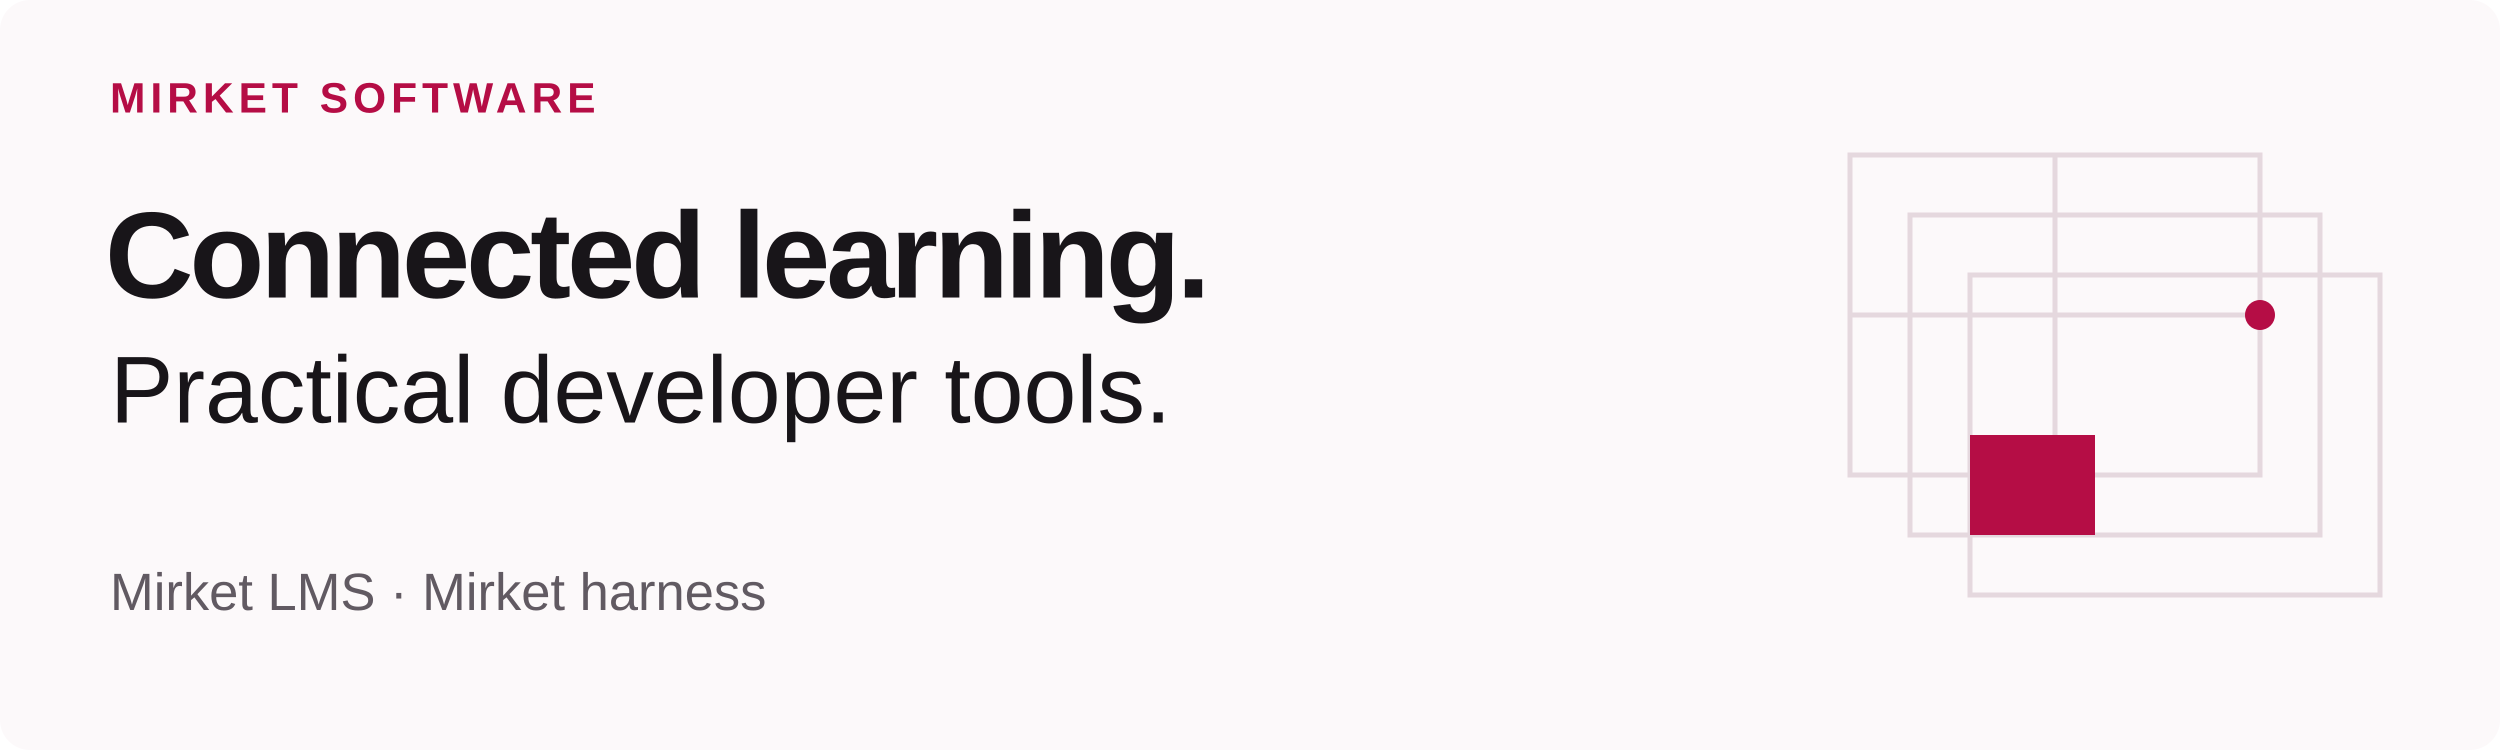
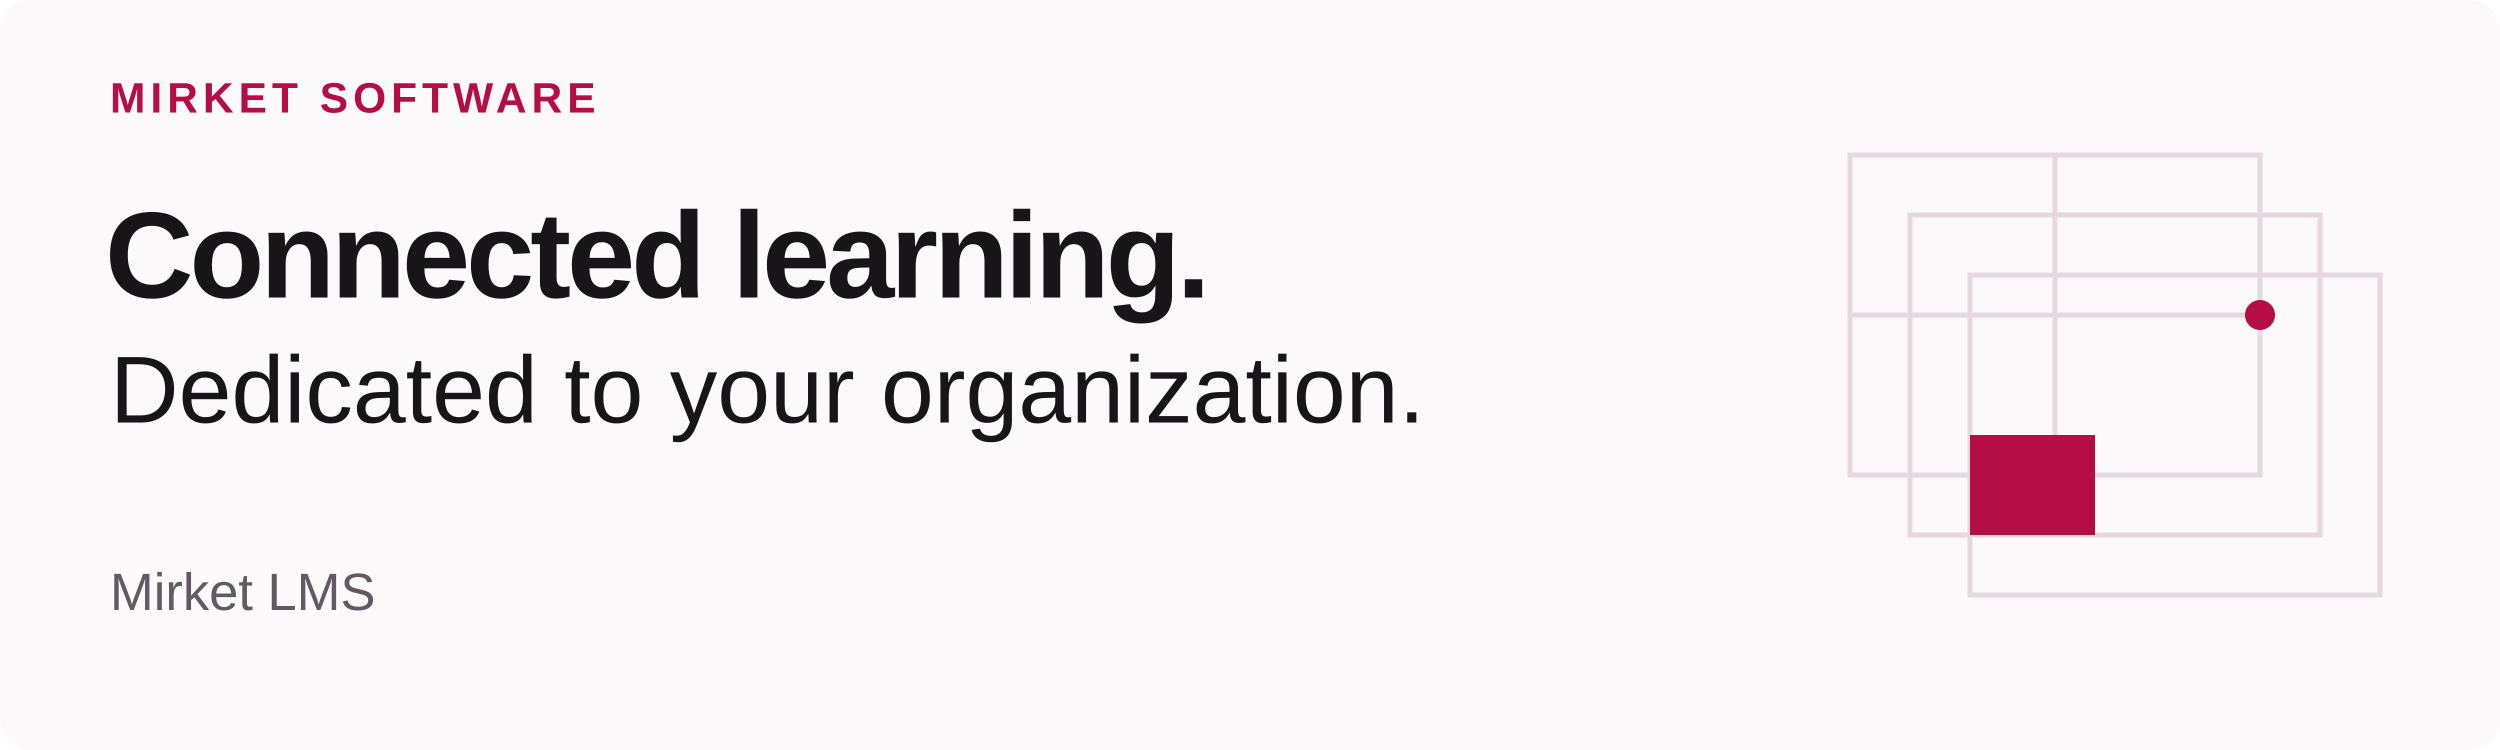
<svg xmlns="http://www.w3.org/2000/svg" width="1000" height="300" viewBox="0 0 1000 300" role="img" aria-labelledby="title desc">
  <rect width="1000" height="300" rx="12" fill="#fcf9fa" />
  <g font-family="Arial,Helvetica,sans-serif">
    <text x="44" y="45" font-size="17" font-weight="700" letter-spacing="2" fill="#b50d45">MIRKET SOFTWARE</text>
    <text x="42" y="119" font-size="49" font-weight="700" letter-spacing="-1.6" fill="#181519">Connected learning.</text>
-     <text x="44" y="169" font-size="38" fill="#181519">Practical developer tools.</text>
-     <text x="44" y="244" font-size="21" fill="#615a62">Mirket LMS · Mirket harness</text>
+     <text x="44" y="169" font-size="38" fill="#181519">Dedicated to your organization.</text>
+     <text x="44" y="244" font-size="21" fill="#615a62">Mirket LMS</text>
  </g>
  <g fill="none" stroke="#e5d8de" stroke-width="2">
    <path d="M764 86h164v128H764z M788 110h164v128H788z M740 62h164v128H740z M740 126h164M822 62v128" />
  </g>
  <path d="M788 174h50v40h-50z" fill="#b50d45" />
  <circle cx="904" cy="126" r="6" fill="#b50d45" />
</svg>
